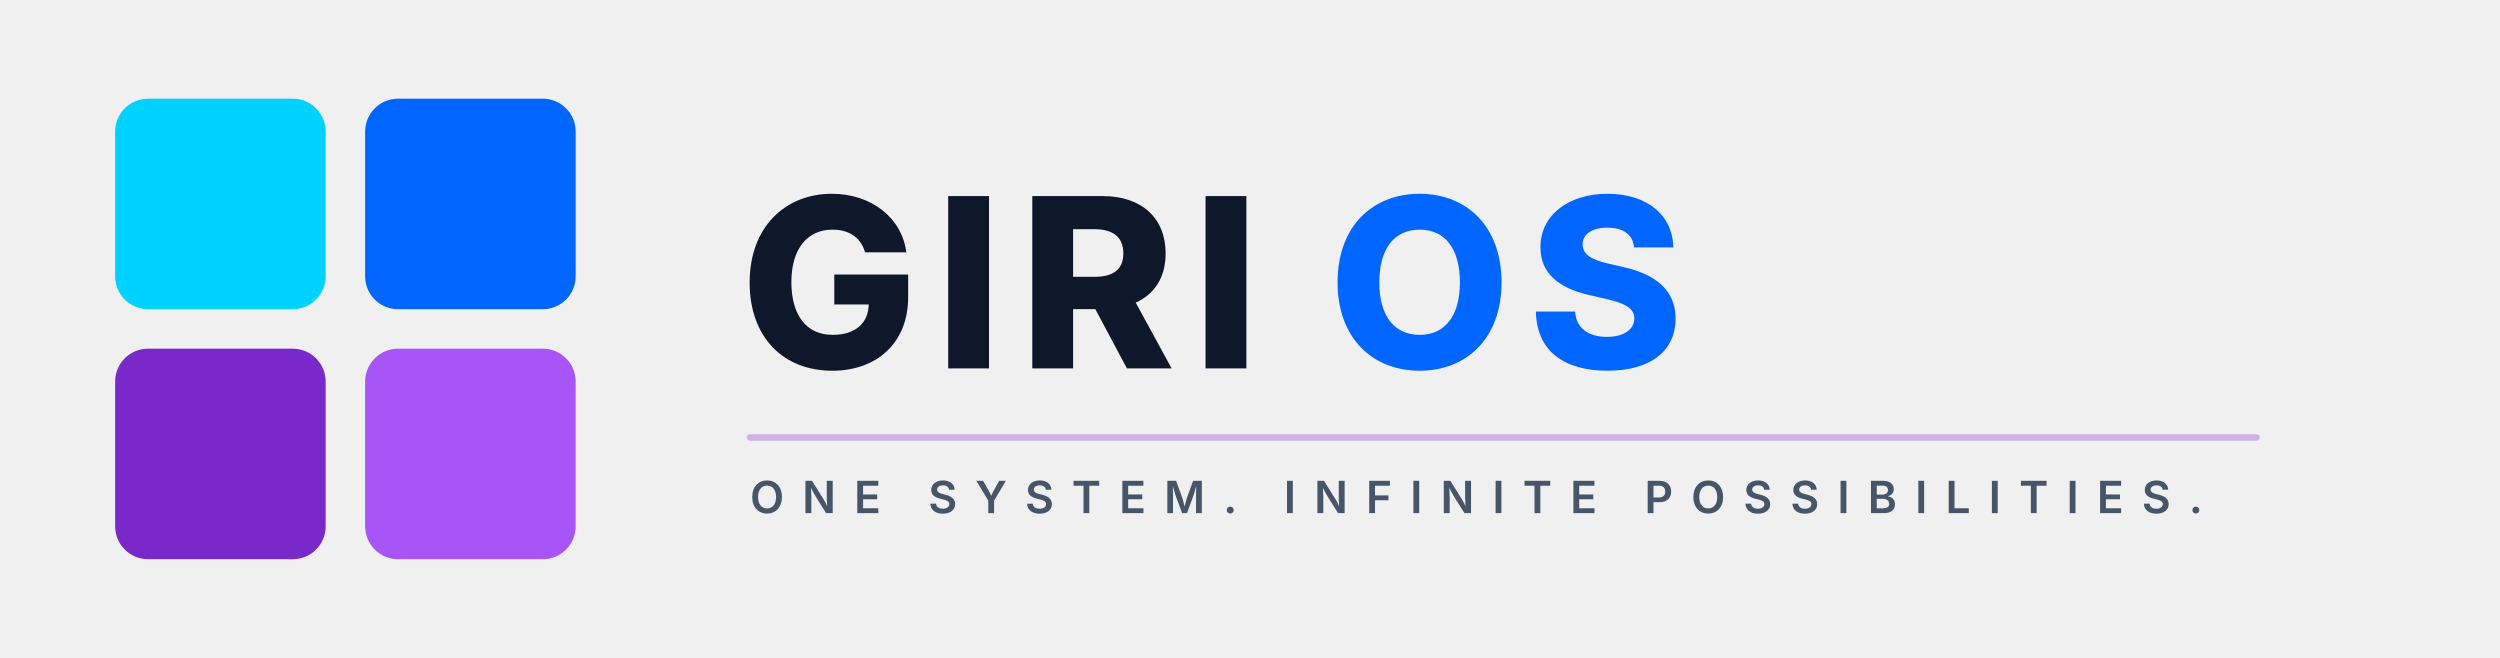
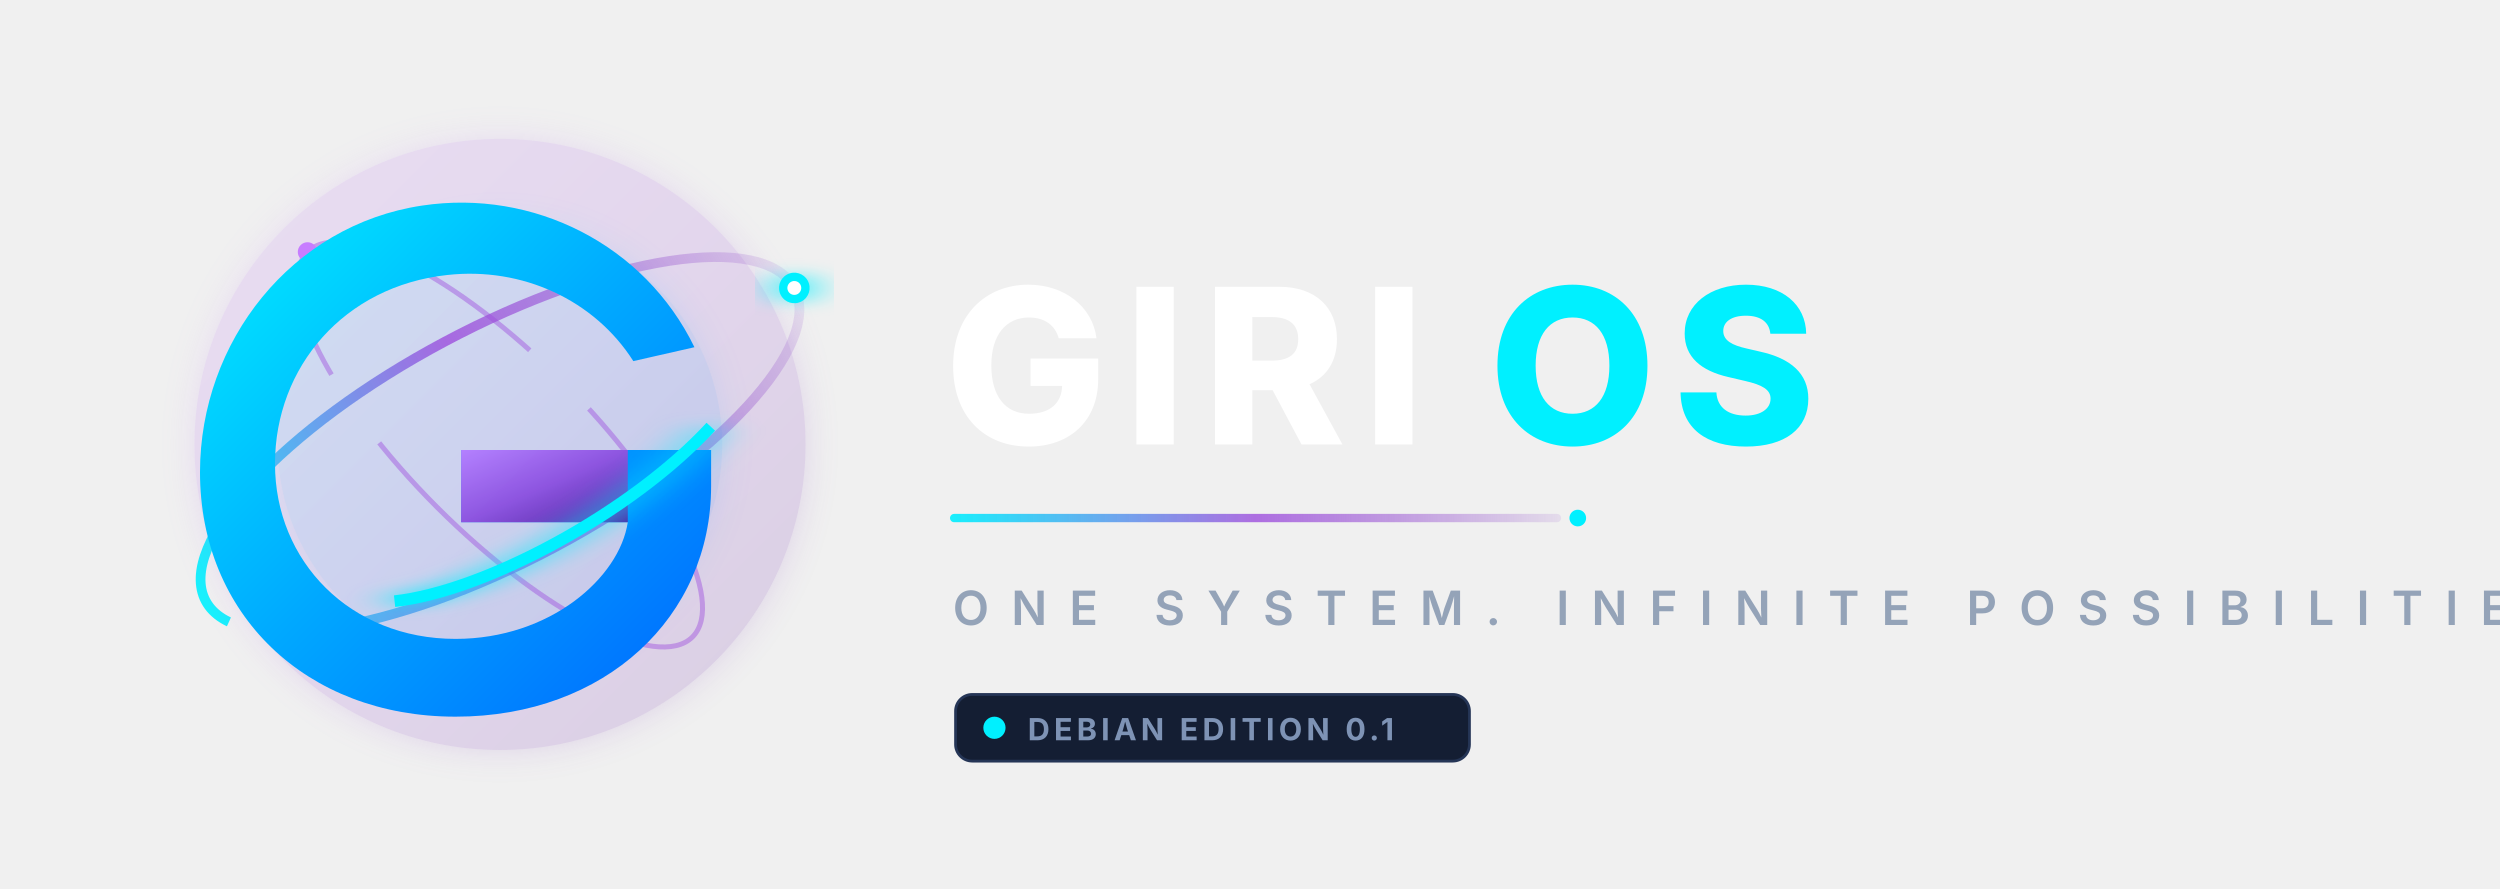
- <svg xmlns="http://www.w3.org/2000/svg" viewBox="0 0 760 200" width="100%" height="100%">
+ <svg xmlns="http://www.w3.org/2000/svg" viewBox="0 0 900 320" width="100%" height="100%">
  <defs>
-     <style>
-       .brand-text {
-         font-family: "Inter", "Space Grotesk", "Segoe UI", -apple-system, BlinkMacSystemFont, Roboto, sans-serif;
-         font-weight: 800;
-         font-size: 72px;
-         letter-spacing: 5px;
-         fill: #0F172A;
-       }
-       .tagline-text {
-         font-family: "Inter", "Space Grotesk", "Segoe UI", -apple-system, BlinkMacSystemFont, Roboto, sans-serif;
-         font-weight: 600;
-         font-size: 13.5px;
-         letter-spacing: 5.5px;
-         fill: #475569;
-       }
-     </style>
+     <linearGradient id="electricBlueDark" x1="0%" y1="0%" x2="100%" y2="100%">
+       <stop offset="0%" stop-color="#00F0FF" />
+       <stop offset="50%" stop-color="#00A8FF" />
+       <stop offset="100%" stop-color="#0066FF" />
+     </linearGradient>
+     <linearGradient id="cosmicVioletDark" x1="0%" y1="0%" x2="100%" y2="100%">
+       <stop offset="0%" stop-color="#C77DFF" />
+       <stop offset="50%" stop-color="#9D4EDD" />
+       <stop offset="100%" stop-color="#5A189A" />
+     </linearGradient>
+     <linearGradient id="orbitalGlowDark" x1="0%" y1="0%" x2="100%" y2="0%">
+       <stop offset="0%" stop-color="#00F0FF" stop-opacity="0.9" />
+       <stop offset="50%" stop-color="#9D4EDD" stop-opacity="0.8" />
+       <stop offset="100%" stop-color="#7B2CBF" stop-opacity="0.1" />
+     </linearGradient>
+     <filter id="neonGlowDark" x="-20%" y="-20%" width="140%" height="140%">
+       <feGaussianBlur stdDeviation="6" result="blur" />
+       <feComposite in="SourceGraphic" in2="blur" operator="over" />
+     </filter>
  </defs>
-   <g id="giri-symbol" transform="translate(35, 30)">
-     <rect x="0" y="0" width="64" height="64" rx="10" fill="#00D2FF" />
-     <rect x="76" y="0" width="64" height="64" rx="10" fill="#0066FF" />
-     <rect x="0" y="76" width="64" height="64" rx="10" fill="#7928CA" />
-     <rect x="76" y="76" width="64" height="64" rx="10" fill="#A855F7" />
+   <style>
+     .brand-title-dark {
+       font-family: -apple-system, BlinkMacSystemFont, "Space Grotesk", "Inter", "Segoe UI", Roboto, sans-serif;
+       font-weight: 800;
+       font-size: 78px;
+       letter-spacing: 6px;
+       fill: #FFFFFF;
+     }
+     .brand-tagline-dark {
+       font-family: -apple-system, BlinkMacSystemFont, "Inter", "Segoe UI", Roboto, sans-serif;
+       font-weight: 600;
+       font-size: 17px;
+       letter-spacing: 8px;
+       fill: #94A3B8;
+     }
+   </style>
+   <g transform="translate(40, 20)">
+     <circle cx="140" cy="140" r="110" fill="url(#cosmicVioletDark)" opacity="0.16" filter="url(#neonGlowDark)" />
+     <circle cx="140" cy="140" r="80" fill="url(#electricBlueDark)" opacity="0.10" filter="url(#neonGlowDark)" />
+     <g transform="rotate(-28 140 140)">
+       <ellipse cx="140" cy="140" rx="120" ry="42" fill="none" stroke="url(#orbitalGlowDark)" stroke-width="3.5" stroke-dasharray="240 18 40 12" />
+       <circle cx="260" cy="140" r="5.5" fill="#00F0FF" filter="url(#neonGlowDark)" />
+       <circle cx="260" cy="140" r="2.5" fill="#FFFFFF" />
+     </g>
+     <g transform="rotate(45 140 140)">
+       <ellipse cx="140" cy="140" rx="98" ry="32" fill="none" stroke="#9D4EDD" stroke-width="1.8" stroke-dasharray="140 30" opacity="0.45" />
+       <circle cx="42" cy="140" r="3.5" fill="#C77DFF" />
+     </g>
+     <path d="M 210,105               C 192,68 152,48 112,54               C 65,61 32,103 32,150               C 32,201 70,238 124,238               C 178,238 216,202 216,155               L 216,142               L 126,142               L 126,168               L 186,168               C 183,188 158,210 124,210               C 86,210 59,182 59,147               C 59,112 84,83 121,79               C 148,76 174,88 188,110               Z" fill="url(#electricBlueDark)" />
+     <path d="M 126,142 L 186,142 L 186,168 L 126,168 Z" fill="url(#cosmicVioletDark)" opacity="0.9" />
+     <g transform="rotate(-28 140 140)">
+       <path d="M 80,172 C 110,184 170,184 210,170" fill="none" stroke="#00F0FF" stroke-width="4.2" filter="url(#neonGlowDark)" />
+     </g>
  </g>
-   <g transform="translate(225, 0)">
-     <text x="0" y="112" class="brand-text">
-       GIRI <tspan fill="#0066FF">OS</tspan>
+   <g transform="translate(340, 95)">
+     <text x="0" y="65" class="brand-title-dark">GIRI <tspan fill="#00F0FF">OS</tspan>
    </text>
-     <rect x="2" y="132" width="460" height="2" rx="1" fill="#7928CA" opacity="0.3" />
-     <text x="3" y="156" class="tagline-text">ONE SYSTEM. INFINITE POSSIBILITIES.</text>
+     <rect x="2" y="90" width="220" height="3" rx="1.5" fill="url(#orbitalGlowDark)" />
+     <circle cx="228" cy="91.5" r="3" fill="#00F0FF" />
+     <text x="3" y="130" class="brand-tagline-dark">ONE SYSTEM. INFINITE POSSIBILITIES.</text>
+     <g transform="translate(4, 155)">
+       <rect width="185" height="24" rx="6" fill="#141E33" stroke="#253556" stroke-width="1" />
+       <circle cx="14" cy="12" r="4" fill="#00F0FF" />
+       <text x="26" y="16.5" font-family="-apple-system, BlinkMacSystemFont, Segoe UI, sans-serif" font-size="11" font-weight="700" fill="#7E93B5" letter-spacing="1.5">DEBIAN EDITION 0.1</text>
+     </g>
  </g>
</svg>
